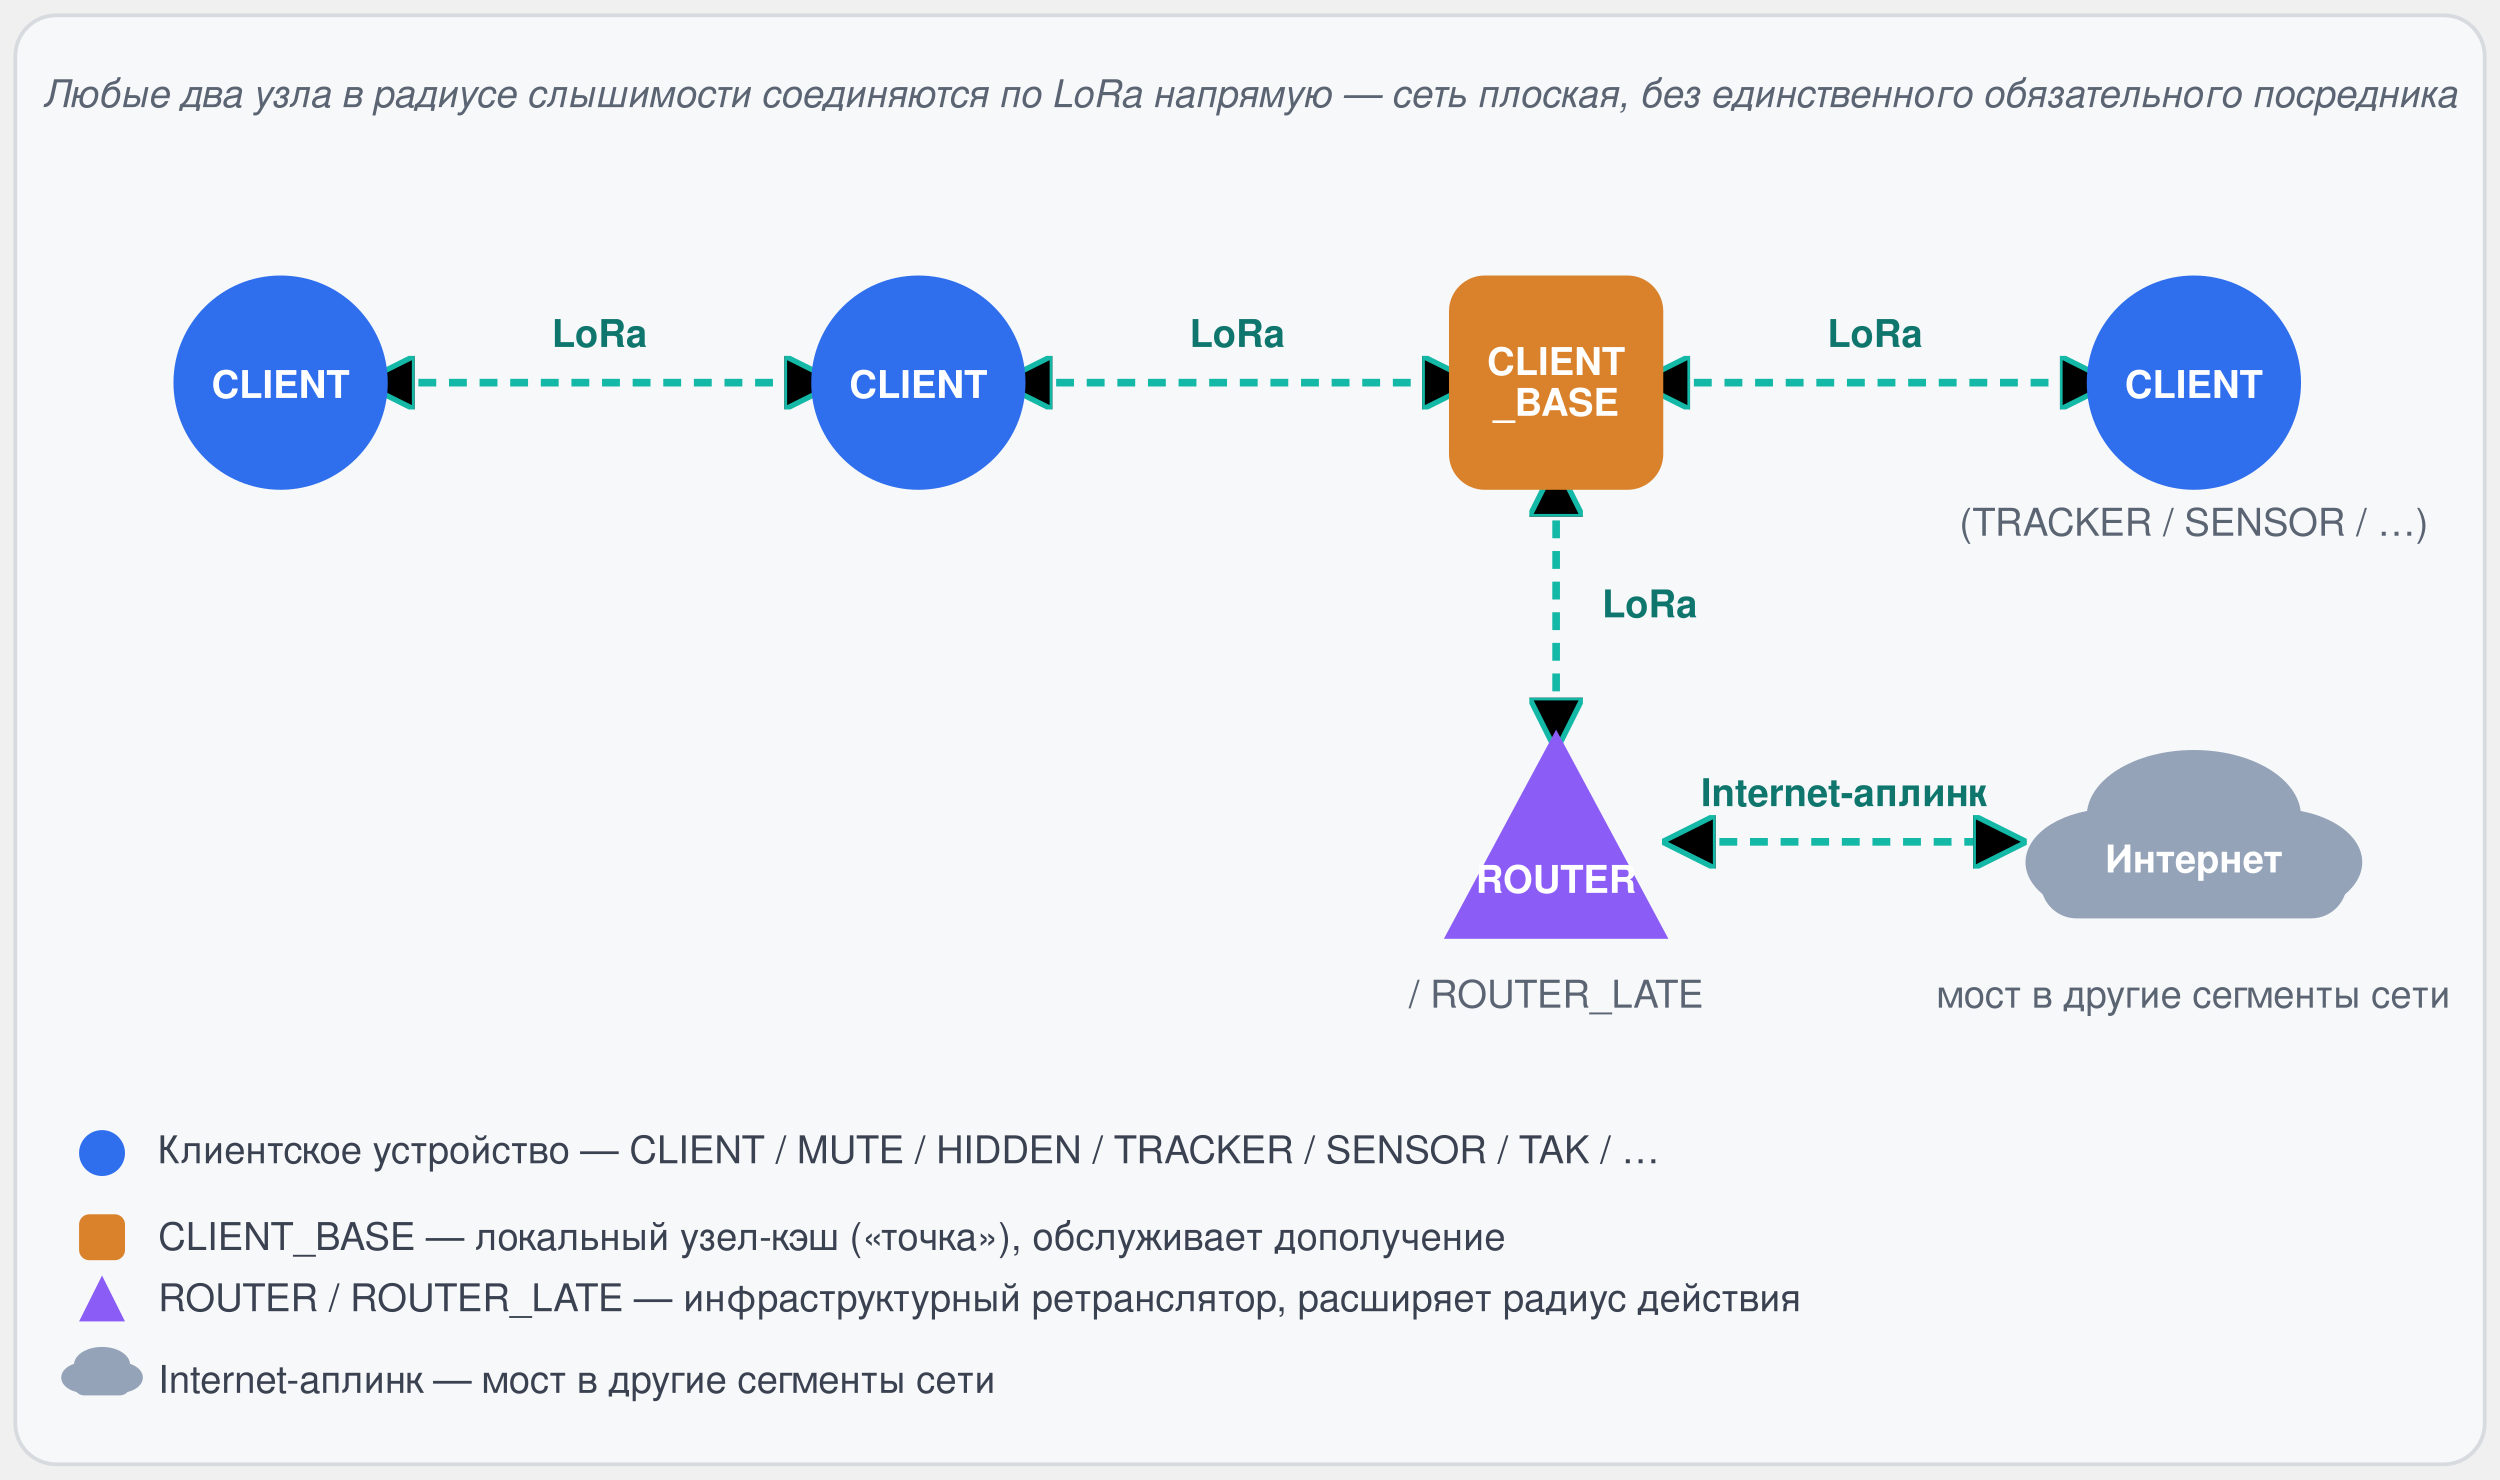
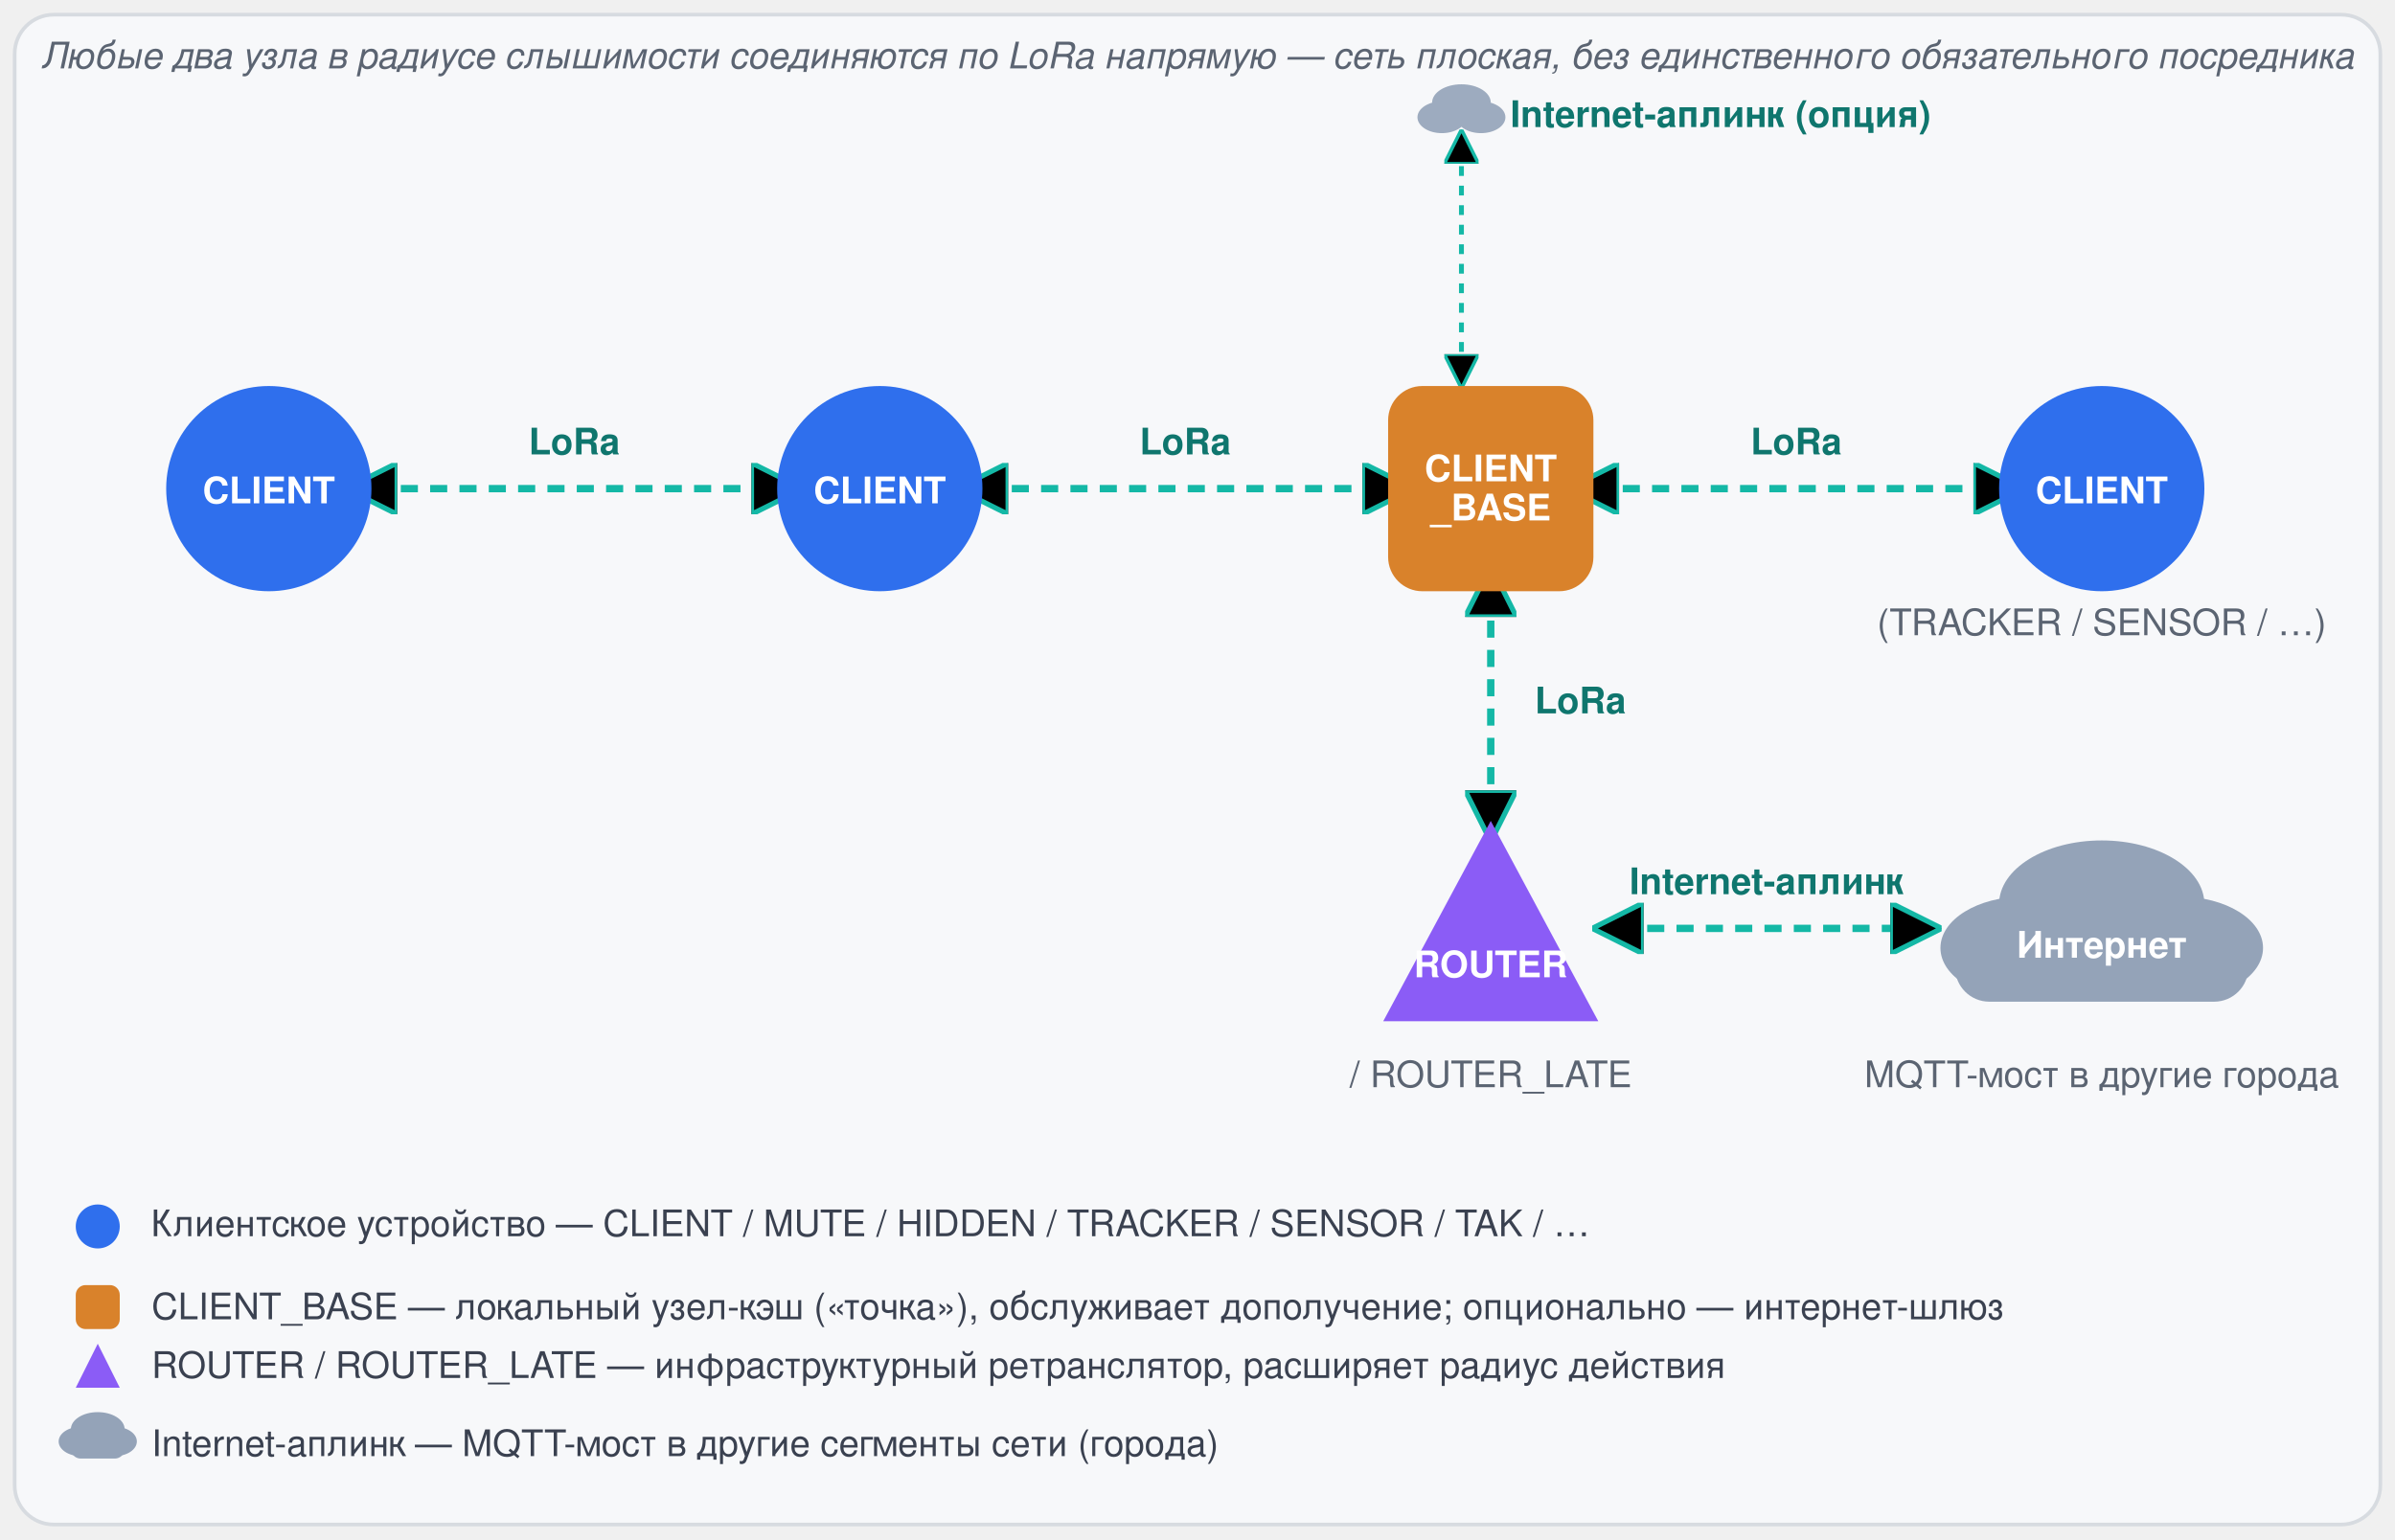
- <svg xmlns="http://www.w3.org/2000/svg" viewBox="0 0 980 580" font-family="'Segoe UI', Helvetica, Arial, sans-serif">
+ <svg xmlns="http://www.w3.org/2000/svg" viewBox="0 0 980 630" font-family="'Segoe UI', Helvetica, Arial, sans-serif">
  <style>
    .card { fill:#f7f8fa; stroke:#d7dbe0; }
    .link { stroke:#14b8a6; }
    .link-label { fill:#0f766e; }
    .node-label { fill:#ffffff; font-weight:600; }
    .sub-label { fill:#5b6472; }
    .note { fill:#5b6472; font-style:italic; }
    .legend-text { fill:#3a4150; }
    .client { fill:#2f6fed; }
    .base { fill:#d9822b; }
    .router { fill:#8b5cf6; }
    .cloud { fill:#94a3b8; }
    @media (prefers-color-scheme: dark) {
      .card { fill:#1b1e24; stroke:#383d46; }
      .link { stroke:#2dd4bf; }
      .link-label { fill:#5eead4; }
      .sub-label { fill:#9aa4b2; }
      .note { fill:#9aa4b2; }
      .legend-text { fill:#c7cdd6; }
      .client { fill:#4f8cff; }
      .base { fill:#f0a94e; }
      .router { fill:#a78bfa; }
      .cloud { fill:#6b7280; }
    }
    text { font-size:15px; }
  </style>
  <defs>
    <marker id="arrow" viewBox="0 0 10 10" refX="5" refY="5" markerWidth="7" markerHeight="7" orient="auto-start-reverse">
      <path d="M0,0 L10,5 L0,10 z" class="link" style="fill:inherit" />
    </marker>
  </defs>
-   <rect x="6" y="6" width="968" height="568" rx="16" class="card" stroke-width="1.5" />
-   <text x="490" y="42" text-anchor="middle" class="note" font-size="13.5">
+   <rect x="6" y="6" width="968" height="618" rx="16" class="card" stroke-width="1.5" />
+   <text x="490" y="28" text-anchor="middle" class="note" font-size="13.5">
    Любые два узла в радиусе слышимости соединяются по LoRa напрямую — сеть плоская, без единственного обязательного посредника
  </text>
-   <line x1="152" y1="150" x2="318" y2="150" class="link" stroke-width="3" stroke-dasharray="7 5" marker-start="url(#arrow)" marker-end="url(#arrow)" />
-   <text x="235" y="136" text-anchor="middle" class="link-label" font-size="13" font-weight="600">LoRa</text>
-   <line x1="402" y1="150" x2="568" y2="150" class="link" stroke-width="3" stroke-dasharray="7 5" marker-start="url(#arrow)" marker-end="url(#arrow)" />
-   <text x="485" y="136" text-anchor="middle" class="link-label" font-size="13" font-weight="600">LoRa</text>
-   <line x1="652" y1="150" x2="818" y2="150" class="link" stroke-width="3" stroke-dasharray="7 5" marker-start="url(#arrow)" marker-end="url(#arrow)" />
-   <text x="735" y="136" text-anchor="middle" class="link-label" font-size="13" font-weight="600">LoRa</text>
-   <line x1="610" y1="192" x2="610" y2="284" class="link" stroke-width="3" stroke-dasharray="7 5" marker-start="url(#arrow)" marker-end="url(#arrow)" />
-   <text x="628" y="242" class="link-label" font-size="13" font-weight="600">LoRa</text>
-   <line x1="662" y1="330" x2="784" y2="330" class="link" stroke-width="3" stroke-dasharray="7 5" marker-start="url(#arrow)" marker-end="url(#arrow)" />
-   <text x="723" y="316" text-anchor="middle" class="link-label" font-size="12.5" font-weight="600">Internet-аплинк</text>
-   <circle cx="110" cy="150" r="42" class="client" />
-   <text x="110" y="156" text-anchor="middle" class="node-label" font-size="14">CLIENT</text>
-   <circle cx="360" cy="150" r="42" class="client" />
-   <text x="360" y="156" text-anchor="middle" class="node-label" font-size="14">CLIENT</text>
-   <rect x="568" y="108" width="84" height="84" rx="14" class="base" />
-   <text x="610" y="147" text-anchor="middle" class="node-label" font-size="13">CLIENT</text>
-   <text x="610" y="163" text-anchor="middle" class="node-label" font-size="13">_BASE</text>
-   <circle cx="860" cy="150" r="42" class="client" />
-   <text x="860" y="156" text-anchor="middle" class="node-label" font-size="14">CLIENT</text>
-   <text x="860" y="210" text-anchor="middle" class="sub-label" font-size="11">(TRACKER / SENSOR / …)</text>
-   <polygon points="610,286 566,368 654,368" class="router" />
-   <text x="610" y="350" text-anchor="middle" class="node-label" font-size="12">ROUTER</text>
-   <text x="610" y="395" text-anchor="middle" class="sub-label" font-size="11">/ ROUTER_LATE</text>
+   <line x1="152" y1="200" x2="318" y2="200" class="link" stroke-width="3" stroke-dasharray="7 5" marker-start="url(#arrow)" marker-end="url(#arrow)" />
+   <text x="235" y="186" text-anchor="middle" class="link-label" font-size="13" font-weight="600">LoRa</text>
+   <line x1="402" y1="200" x2="568" y2="200" class="link" stroke-width="3" stroke-dasharray="7 5" marker-start="url(#arrow)" marker-end="url(#arrow)" />
+   <text x="485" y="186" text-anchor="middle" class="link-label" font-size="13" font-weight="600">LoRa</text>
+   <line x1="652" y1="200" x2="818" y2="200" class="link" stroke-width="3" stroke-dasharray="7 5" marker-start="url(#arrow)" marker-end="url(#arrow)" />
+   <text x="735" y="186" text-anchor="middle" class="link-label" font-size="13" font-weight="600">LoRa</text>
+   <line x1="610" y1="242" x2="610" y2="334" class="link" stroke-width="3" stroke-dasharray="7 5" marker-start="url(#arrow)" marker-end="url(#arrow)" />
+   <text x="628" y="292" class="link-label" font-size="13" font-weight="600">LoRa</text>
+   <line x1="662" y1="380" x2="784" y2="380" class="link" stroke-width="3" stroke-dasharray="7 5" marker-start="url(#arrow)" marker-end="url(#arrow)" />
+   <text x="723" y="366" text-anchor="middle" class="link-label" font-size="12.5" font-weight="600">Internet-аплинк</text>
+   <circle cx="110" cy="200" r="42" class="client" />
+   <text x="110" y="206" text-anchor="middle" class="node-label" font-size="14">CLIENT</text>
+   <circle cx="360" cy="200" r="42" class="client" />
+   <text x="360" y="206" text-anchor="middle" class="node-label" font-size="14">CLIENT</text>
+   <line x1="598" y1="152" x2="598" y2="60" class="link" stroke-width="2" stroke-dasharray="4 4" marker-start="url(#arrow)" marker-end="url(#arrow)" />
+   <g class="cloud" opacity="0.9">
+     <ellipse cx="590" cy="48" rx="10" ry="6.5" />
+     <ellipse cx="606" cy="48" rx="10" ry="6.5" />
+     <ellipse cx="598" cy="42" rx="12" ry="7.5" />
+   </g>
+   <text x="618" y="52" class="link-label" font-size="10" font-weight="600">Internet-аплинк (опция)</text>
+   <rect x="568" y="158" width="84" height="84" rx="14" class="base" />
+   <text x="610" y="197" text-anchor="middle" class="node-label" font-size="13">CLIENT</text>
+   <text x="610" y="213" text-anchor="middle" class="node-label" font-size="13">_BASE</text>
+   <circle cx="860" cy="200" r="42" class="client" />
+   <text x="860" y="206" text-anchor="middle" class="node-label" font-size="14">CLIENT</text>
+   <text x="860" y="260" text-anchor="middle" class="sub-label" font-size="11">(TRACKER / SENSOR / …)</text>
+   <polygon points="610,336 566,418 654,418" class="router" />
+   <text x="610" y="400" text-anchor="middle" class="node-label" font-size="12">ROUTER</text>
+   <text x="610" y="445" text-anchor="middle" class="sub-label" font-size="11">/ ROUTER_LATE</text>
  <g class="cloud">
-     <ellipse cx="828" cy="338" rx="34" ry="21" />
-     <ellipse cx="892" cy="338" rx="34" ry="21" />
-     <ellipse cx="860" cy="320" rx="42" ry="26" />
-     <rect x="800" y="332" width="120" height="28" rx="14" />
+     <ellipse cx="828" cy="388" rx="34" ry="21" />
+     <ellipse cx="892" cy="388" rx="34" ry="21" />
+     <ellipse cx="860" cy="370" rx="42" ry="26" />
+     <rect x="800" y="382" width="120" height="28" rx="14" />
  </g>
-   <text x="860" y="342" text-anchor="middle" class="node-label" font-size="11">Интернет</text>
-   <text x="860" y="395" text-anchor="middle" class="sub-label" font-size="11">мост в другие сегменты сети</text>
+   <text x="860" y="392" text-anchor="middle" class="node-label" font-size="11">Интернет</text>
+   <text x="860" y="445" text-anchor="middle" class="sub-label" font-size="11">MQTT-мост в другие города</text>
  <g font-size="12.5">
-     <circle cx="40" cy="452" r="9" class="client" />
-     <text x="62" y="456" class="legend-text">Клиентское устройство — CLIENT / MUTE / HIDDEN / TRACKER / SENSOR / TAK / …</text>
-     <rect x="31" y="476" width="18" height="18" rx="4" class="base" />
-     <text x="62" y="490" class="legend-text">CLIENT_BASE — локальный узел-кэш («точка»), обслуживает дополучение</text>
-     <polygon points="40,500 31,518 49,518" class="router" />
-     <text x="62" y="514" class="legend-text">ROUTER / ROUTER_LATE — инфраструктурный ретранслятор, расширяет радиус действия</text>
+     <circle cx="40" cy="502" r="9" class="client" />
+     <text x="62" y="506" class="legend-text">Клиентское устройство — CLIENT / MUTE / HIDDEN / TRACKER / SENSOR / TAK / …</text>
+     <rect x="31" y="526" width="18" height="18" rx="4" class="base" />
+     <text x="62" y="540" class="legend-text">CLIENT_BASE — локальный узел-кэш («точка»), обслуживает дополучение; опционально — интернет-шлюз</text>
+     <polygon points="40,550 31,568 49,568" class="router" />
+     <text x="62" y="564" class="legend-text">ROUTER / ROUTER_LATE — инфраструктурный ретранслятор, расширяет радиус действия</text>
    <g class="cloud">
-       <ellipse cx="33" cy="540" rx="9" ry="6" />
-       <ellipse cx="47" cy="540" rx="9" ry="6" />
-       <ellipse cx="40" cy="535" rx="11" ry="7" />
-       <rect x="29" y="539" width="22" height="8" rx="4" />
+       <ellipse cx="33" cy="590" rx="9" ry="6" />
+       <ellipse cx="47" cy="590" rx="9" ry="6" />
+       <ellipse cx="40" cy="585" rx="11" ry="7" />
+       <rect x="29" y="589" width="22" height="8" rx="4" />
    </g>
-     <text x="62" y="546" class="legend-text">Internet-аплинк — мост в другие сегменты сети</text>
+     <text x="62" y="596" class="legend-text">Internet-аплинк — MQTT-мост в другие сегменты сети (города)</text>
  </g>
</svg>
